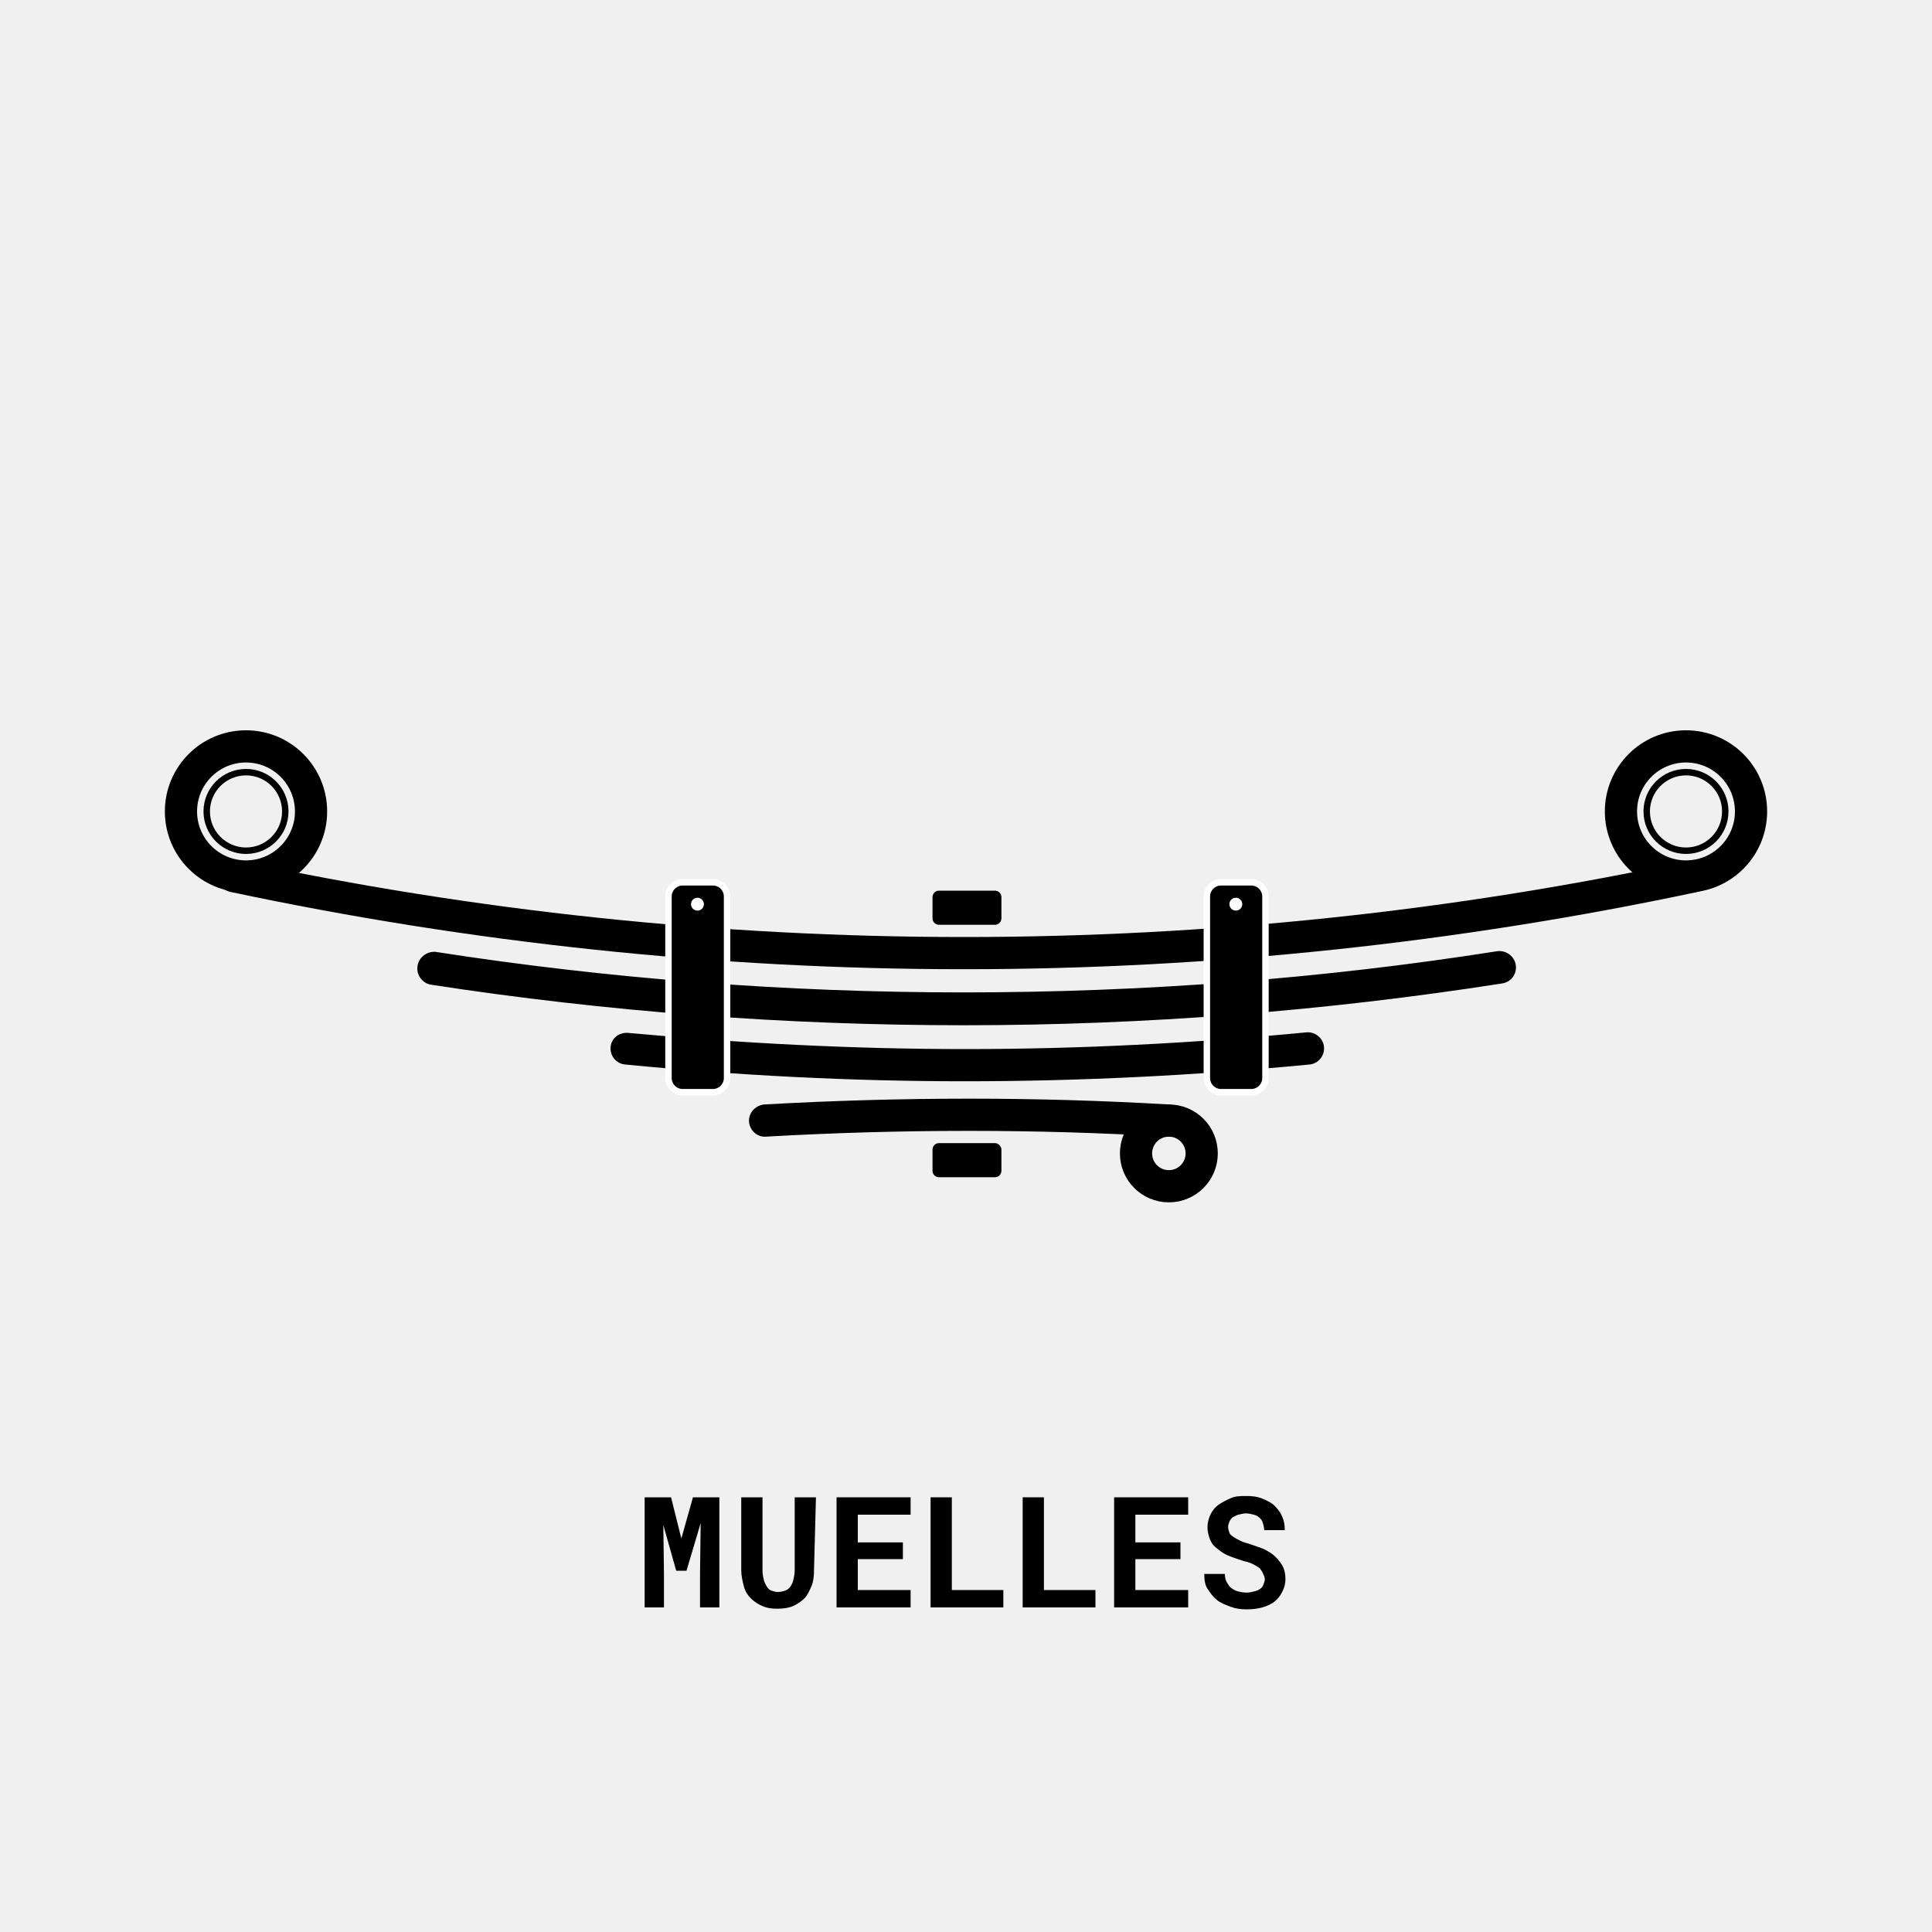
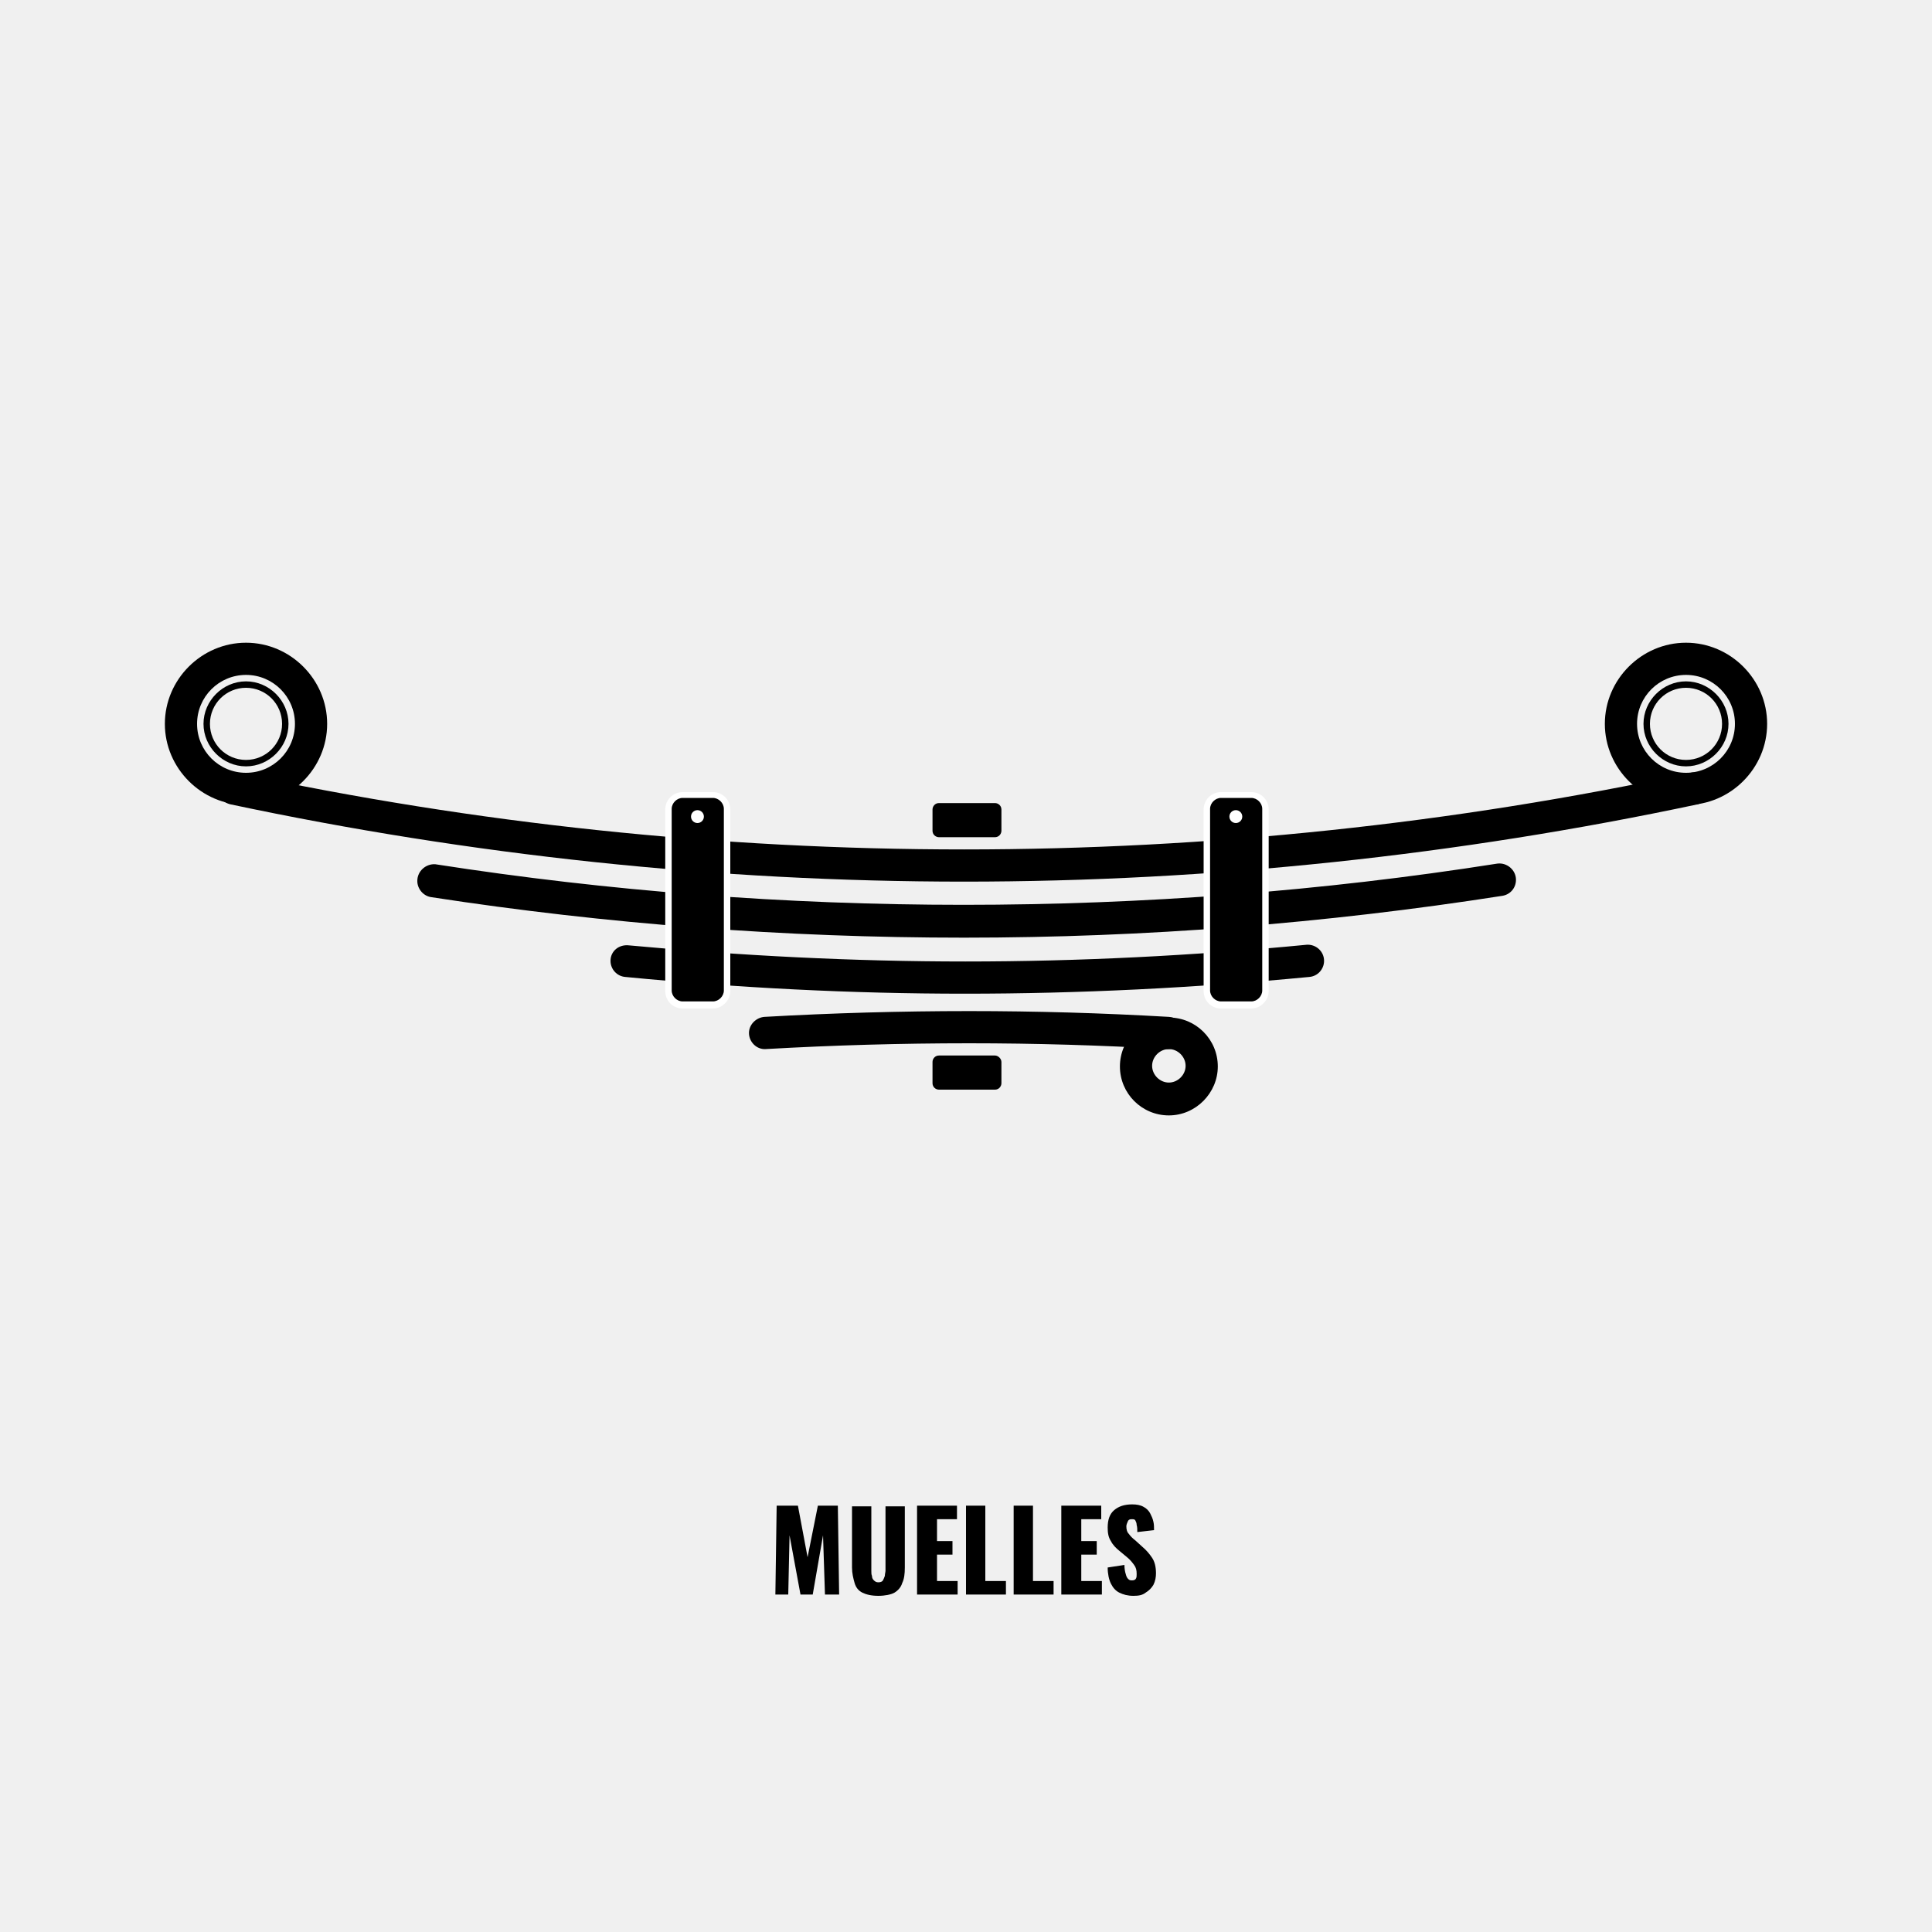
<svg xmlns="http://www.w3.org/2000/svg" version="1.1" id="Capa_1" x="0px" y="0px" viewBox="0 0 300 300" style="enable-background:new 0 0 300 300;" xml:space="preserve">
  <style type="text/css">
- 	.st0{stroke:#FFFFFF;stroke-miterlimit:10;}
- 	.st1{fill:none;stroke:#000000;stroke-width:5;stroke-miterlimit:10;}
- 	.st2{fill:none;stroke:#000000;stroke-miterlimit:10;}
- 	.st3{fill:#FFFFFF;}
- 	.st4{fill:none;stroke:#000000;stroke-width:3;stroke-miterlimit:10;}
- 	.st5{fill:none;stroke:#000000;stroke-width:2;stroke-miterlimit:10;}
+ 	.st0{fill:#FFFFFF;}
</style>
  <g>
-     <path d="M105.8,238.9l1.8-6.4h4.1v17.1h-3v-5.1l0.1-8l-2.2,7.4H105l-2-7.1l0.1,7.7v5.1h-3v-17.1h4.1L105.8,238.9z" />
-     <path d="M126.4,243.8c0,1-0.1,1.8-0.4,2.5s-0.6,1.4-1.1,1.9c-0.5,0.5-1.1,0.9-1.8,1.2s-1.5,0.4-2.4,0.4c-0.9,0-1.6-0.1-2.3-0.4   s-1.3-0.7-1.8-1.2s-0.9-1.1-1.1-1.9s-0.4-1.6-0.4-2.5l0-11.3h3.3l0,11.3c0,0.6,0.1,1.1,0.2,1.5s0.3,0.8,0.5,1.1   c0.2,0.3,0.4,0.5,0.7,0.6s0.6,0.2,1,0.2c0.4,0,0.8-0.1,1.1-0.2s0.6-0.3,0.8-0.6c0.2-0.3,0.4-0.6,0.5-1.1s0.2-0.9,0.2-1.5l0-11.3   h3.3L126.4,243.8z" />
-     <path d="M133.2,242.1v4.8h8.2v2.7h-11.5v-17.1h11.5v2.7h-8.2v4.3h7v2.6H133.2z" />
-     <path d="M155.8,246.9v2.7h-11.3v-17.1h3.3v14.4H155.8z" />
-     <path d="M170.1,246.9v2.7h-11.3v-17.1h3.3v14.4H170.1z" />
-     <path d="M176.3,242.1v4.8h8.2v2.7H173v-17.1h11.5v2.7h-8.2v4.3h7v2.6H176.3z" />
-     <path d="M196.1,244.3c-0.1-0.3-0.3-0.5-0.5-0.8c-0.3-0.2-0.6-0.4-1-0.6s-0.9-0.4-1.5-0.5c-0.9-0.3-1.8-0.6-2.5-0.9   s-1.3-0.8-1.8-1.2s-0.8-0.9-1-1.5s-0.3-1.1-0.3-1.7c0-0.7,0.2-1.4,0.5-2s0.7-1.1,1.3-1.5s1.2-0.7,1.9-1s1.5-0.3,2.4-0.3   c0.9,0,1.7,0.1,2.4,0.4s1.4,0.6,1.9,1.1c0.5,0.5,0.9,1,1.2,1.7s0.4,1.3,0.4,2.1h-3.2c0-0.4-0.1-0.7-0.2-1.1s-0.3-0.6-0.5-0.8   c-0.2-0.2-0.5-0.4-0.9-0.5s-0.8-0.2-1.2-0.2c-0.4,0-0.8,0.1-1.2,0.2s-0.6,0.3-0.9,0.4c-0.2,0.2-0.4,0.4-0.5,0.7s-0.2,0.5-0.2,0.8   c0,0.3,0.1,0.6,0.2,0.9s0.4,0.5,0.7,0.7c0.3,0.2,0.7,0.4,1.1,0.6s0.9,0.3,1.5,0.5c0.6,0.2,1.1,0.4,1.7,0.6s1,0.5,1.5,0.8   c0.7,0.5,1.2,1.1,1.6,1.7s0.6,1.4,0.6,2.3c0,0.8-0.2,1.4-0.5,2s-0.7,1.1-1.2,1.5c-0.5,0.4-1.2,0.7-1.9,0.9s-1.5,0.3-2.4,0.3   c-0.9,0-1.7-0.1-2.5-0.4s-1.6-0.6-2.2-1.1c-0.6-0.5-1-1.1-1.4-1.7s-0.5-1.4-0.5-2.3h3.2c0,0.5,0.1,1,0.3,1.3s0.4,0.7,0.7,0.9   c0.3,0.2,0.6,0.4,1,0.5s0.9,0.2,1.4,0.2c0.4,0,0.8-0.1,1.2-0.2s0.6-0.2,0.9-0.4s0.4-0.4,0.5-0.7s0.2-0.5,0.2-0.8   S196.2,244.5,196.1,244.3z" />
+     <g>
+       <g>
+         <path d="M149.7,136.9c-38.4,0-76.7-4.1-113.9-12c-1.4-0.3-2.2-1.6-1.9-3l0,0c0.3-1.3,1.6-2.2,3-1.9     c36.9,7.9,74.8,11.9,112.8,11.9s76-4,112.8-11.9c1.3-0.3,2.7,0.6,3,1.9l0,0c0.3,1.4-0.6,2.7-1.9,3     C226.4,132.8,188.1,136.9,149.7,136.9z" />
+       </g>
+     </g>
+     <g>
+       <path d="M64.8,136.8L64.8,136.8c0,1.2,0.9,2.3,2.1,2.5c27.3,4.2,55,6.3,82.8,6.3c28.1,0,56.1-2.2,83.6-6.5    c1.2-0.2,2.1-1.2,2.1-2.5l0,0c0-1.5-1.4-2.7-2.9-2.5c-27.3,4.3-55.1,6.4-82.9,6.4c-27.5,0-55-2.1-82-6.3    C66.2,134.1,64.8,135.2,64.8,136.8z" />
+     </g>
+     <g>
+       <path d="M94.8,149.2L94.8,149.2c0,1.3,1,2.4,2.3,2.5c17.5,1.7,35.1,2.6,52.7,2.6c17.9,0,35.8-0.9,53.5-2.6    c1.3-0.1,2.3-1.2,2.3-2.5l0,0c0-1.5-1.3-2.6-2.7-2.5c-17.6,1.7-35.3,2.6-53,2.6c-17.4,0-34.9-0.9-52.2-2.5    C96.1,146.6,94.8,147.7,94.8,149.2z" />
+     </g>
+     <g>
+       <path d="M183.9,160.4L183.9,160.4c0-1.3-1-2.4-2.4-2.5c-10.3-0.6-20.6-0.9-31-0.9c-10.6,0-21.2,0.3-31.8,0.9    c-1.3,0.1-2.4,1.2-2.4,2.5l0,0c0,1.4,1.2,2.6,2.6,2.5c10.5-0.6,21-0.9,31.6-0.9c10.2,0,20.5,0.3,30.7,0.9    C182.7,163,183.9,161.8,183.9,160.4z" />
+     </g>
+     <g>
+       <g>
+         <path d="M110.7,156H106c-1.2,0-2.2-1-2.2-2.2v-28.2c0-1.2,1-2.2,2.2-2.2h4.7c1.2,0,2.2,1,2.2,2.2v28.2     C112.9,155,111.9,156,110.7,156z" />
+         <path class="st0" d="M110.7,156.6H106c-1.5,0-2.7-1.2-2.7-2.7v-28.2c0-1.5,1.2-2.7,2.7-2.7h4.7c1.5,0,2.7,1.2,2.7,2.7v28.2     C113.4,155.3,112.2,156.6,110.7,156.6z M106,123.9c-0.9,0-1.7,0.8-1.7,1.7v28.2c0,0.9,0.8,1.7,1.7,1.7h4.7c0.9,0,1.7-0.8,1.7-1.7     v-28.2c0-0.9-0.8-1.7-1.7-1.7H106z" />
+       </g>
+       <g>
+         <path d="M194.3,156h-4.7c-1.2,0-2.2-1-2.2-2.2v-28.2c0-1.2,1-2.2,2.2-2.2h4.7c1.2,0,2.2,1,2.2,2.2v28.2     C196.5,155,195.5,156,194.3,156z" />
+         <path class="st0" d="M194.3,156.6h-4.7c-1.5,0-2.7-1.2-2.7-2.7v-28.2c0-1.5,1.2-2.7,2.7-2.7h4.7c1.5,0,2.7,1.2,2.7,2.7v28.2     C197,155.3,195.8,156.6,194.3,156.6z M189.6,123.9c-0.9,0-1.7,0.8-1.7,1.7v28.2c0,0.9,0.8,1.7,1.7,1.7h4.7c0.9,0,1.7-0.8,1.7-1.7     v-28.2c0-0.9-0.8-1.7-1.7-1.7H189.6z" />
+       </g>
+     </g>
+     <g>
+       <path d="M38.2,125c-6.9,0-12.6-5.7-12.6-12.6s5.7-12.6,12.6-12.6c6.9,0,12.6,5.7,12.6,12.6S45.1,125,38.2,125z M38.2,104.8    c-4.2,0-7.6,3.4-7.6,7.6s3.4,7.6,7.6,7.6c4.2,0,7.6-3.4,7.6-7.6S42.4,104.8,38.2,104.8z" />
+     </g>
+     <g>
+       <path d="M261.8,125c-6.9,0-12.6-5.7-12.6-12.6s5.7-12.6,12.6-12.6c6.9,0,12.6,5.7,12.6,12.6S268.7,125,261.8,125z M261.8,104.8    c-4.2,0-7.6,3.4-7.6,7.6s3.4,7.6,7.6,7.6c4.2,0,7.6-3.4,7.6-7.6S266,104.8,261.8,104.8z" />
+     </g>
+     <g>
+       <path d="M38.2,119c-3.6,0-6.6-3-6.6-6.6s3-6.6,6.6-6.6s6.6,3,6.6,6.6S41.8,119,38.2,119z M38.2,106.8c-3.1,0-5.6,2.5-5.6,5.6    s2.5,5.6,5.6,5.6c3.1,0,5.6-2.5,5.6-5.6S41.3,106.8,38.2,106.8z" />
+     </g>
+     <g>
+       <path d="M261.8,119c-3.6,0-6.6-3-6.6-6.6s3-6.6,6.6-6.6c3.6,0,6.6,3,6.6,6.6S265.4,119,261.8,119z M261.8,106.8    c-3.1,0-5.6,2.5-5.6,5.6s2.5,5.6,5.6,5.6s5.6-2.5,5.6-5.6S264.9,106.8,261.8,106.8z" />
+     </g>
+     <g>
+       <path d="M181.5,173.2c-4.2,0-7.6-3.4-7.6-7.6c0-4.2,3.4-7.6,7.6-7.6s7.6,3.4,7.6,7.6C189.1,169.7,185.7,173.2,181.5,173.2z     M181.5,162.9c-1.4,0-2.6,1.2-2.6,2.6s1.2,2.6,2.6,2.6s2.6-1.2,2.6-2.6S182.9,162.9,181.5,162.9z" />
+     </g>
+     <g>
+       <path d="M154.5,124.7h-8.7c-0.6,0-1,0.5-1,1v3.3c0,0.6,0.5,1,1,1h8.7c0.6,0,1-0.5,1-1v-3.3C155.5,125.1,155,124.7,154.5,124.7z" />
+     </g>
+     <g>
+       <path d="M154.5,163.9h-8.7c-0.6,0-1,0.5-1,1v3.3c0,0.6,0.5,1,1,1h8.7c0.6,0,1-0.5,1-1v-3.3C155.5,164.4,155,163.9,154.5,163.9z" />
+     </g>
+     <g>
+       <circle class="st0" cx="108.3" cy="126.8" r="1" />
+     </g>
+     <g>
+       <circle class="st0" cx="191.9" cy="126.8" r="1" />
+     </g>
  </g>
  <g>
-     <g>
-       <path d="M149.7,150.5c-38.4,0-76.7-4.1-113.9-12c-1.4-0.3-2.2-1.6-1.9-3l0,0c0.3-1.3,1.6-2.2,3-1.9c36.9,7.9,74.8,11.9,112.8,11.9    c38,0,76-4,112.8-11.9c1.3-0.3,2.7,0.6,3,1.9l0,0c0.3,1.4-0.6,2.7-1.9,3C226.4,146.4,188.1,150.5,149.7,150.5z" />
-     </g>
-     <path d="M64.8,150.4L64.8,150.4c0,1.2,0.9,2.3,2.1,2.5c27.3,4.2,55,6.3,82.8,6.3c28.1,0,56.1-2.2,83.6-6.5c1.2-0.2,2.1-1.2,2.1-2.5   l0,0c0-1.5-1.4-2.7-2.9-2.5c-27.3,4.3-55.1,6.4-82.9,6.4c-27.5,0-55-2.1-82-6.3C66.2,147.7,64.8,148.8,64.8,150.4z" />
-     <path d="M94.8,162.8L94.8,162.8c0,1.3,1,2.4,2.3,2.5c17.5,1.7,35.1,2.6,52.7,2.6c17.9,0,35.8-0.9,53.5-2.6c1.3-0.1,2.3-1.2,2.3-2.5   v0c0-1.5-1.3-2.6-2.7-2.5c-17.6,1.7-35.3,2.6-53,2.6c-17.4,0-34.9-0.9-52.2-2.5C96.1,160.2,94.8,161.3,94.8,162.8z" />
-     <path d="M183.9,174L183.9,174c0-1.3-1-2.4-2.4-2.5c-10.3-0.6-20.6-0.9-31-0.9c-10.6,0-21.2,0.3-31.8,0.9c-1.3,0.1-2.4,1.2-2.4,2.5   v0c0,1.4,1.2,2.6,2.6,2.5c10.5-0.6,21-0.9,31.6-0.9c10.2,0,20.5,0.3,30.7,0.9C182.7,176.6,183.9,175.4,183.9,174z" />
-     <g>
-       <path class="st0" d="M110.7,169.6H106c-1.2,0-2.2-1-2.2-2.2v-28.2c0-1.2,1-2.2,2.2-2.2h4.7c1.2,0,2.2,1,2.2,2.2v28.2    C112.9,168.6,111.9,169.6,110.7,169.6z" />
-       <path class="st0" d="M194.3,169.6h-4.7c-1.2,0-2.2-1-2.2-2.2v-28.2c0-1.2,1-2.2,2.2-2.2h4.7c1.2,0,2.2,1,2.2,2.2v28.2    C196.5,168.6,195.5,169.6,194.3,169.6z" />
-     </g>
-     <circle class="st1" cx="38.2" cy="126" r="10.1" />
-     <circle class="st1" cx="261.8" cy="126" r="10.1" />
-     <circle class="st2" cx="38.2" cy="126" r="6.1" />
-     <circle class="st2" cx="261.8" cy="126" r="6.1" />
-     <circle class="st1" cx="181.5" cy="179.1" r="5.1" />
-     <path d="M154.5,138.3h-8.7c-0.6,0-1,0.5-1,1v3.3c0,0.6,0.5,1,1,1h8.7c0.6,0,1-0.5,1-1v-3.3C155.5,138.7,155,138.3,154.5,138.3z" />
-     <path d="M154.5,177.5h-8.7c-0.6,0-1,0.5-1,1v3.3c0,0.6,0.5,1,1,1h8.7c0.6,0,1-0.5,1-1v-3.3C155.5,178,155,177.5,154.5,177.5z" />
-     <circle class="st3" cx="108.3" cy="140.4" r="1" />
-     <circle class="st3" cx="191.9" cy="140.4" r="1" />
+     <path d="M120.4,247.6l0.2-13.8h3.3l1.5,8l1.6-8h3.1l0.2,13.8h-2.2l-0.3-9.2l-1.6,9.2h-1.9l-1.7-9.2l-0.2,9.2H120.4z" />
+     <path d="M136.4,247.8c-1.1,0-1.9-0.2-2.5-0.5s-1-0.8-1.2-1.5c-0.2-0.7-0.4-1.5-0.4-2.4v-9.5h3v10c0,0.3,0,0.6,0.1,0.8   c0,0.3,0.1,0.5,0.3,0.7c0.2,0.2,0.4,0.3,0.7,0.3c0.3,0,0.6-0.1,0.7-0.3s0.2-0.4,0.3-0.7c0-0.3,0.1-0.6,0.1-0.8v-10h3v9.5   c0,1-0.1,1.8-0.4,2.4c-0.2,0.7-0.7,1.2-1.2,1.5S137.4,247.8,136.4,247.8z" />
+     <path d="M142.4,247.6v-13.8h6.2v2.1h-3.1v3.4h2.4v2.1h-2.4v4.1h3.2v2.1H142.4z" />
+     <path d="M150,247.6v-13.8h3v11.7h3.2v2.1H150z" />
+     <path d="M157.4,247.6v-13.8h3v11.7h3.2v2.1H157.4z" />
+     <path d="M164.8,247.6v-13.8h6.2v2.1h-3.1v3.4h2.4v2.1h-2.4v4.1h3.2v2.1H164.8z" />
+     <path d="M176,247.8c-0.9,0-1.6-0.2-2.2-0.5c-0.6-0.3-1-0.8-1.3-1.4c-0.3-0.6-0.5-1.5-0.5-2.5l2.6-0.4c0,0.6,0.1,1.1,0.2,1.4   c0.1,0.4,0.2,0.6,0.4,0.8c0.2,0.2,0.4,0.2,0.6,0.2c0.3,0,0.5-0.1,0.6-0.3c0.1-0.2,0.1-0.4,0.1-0.7c0-0.6-0.1-1-0.4-1.4   c-0.3-0.4-0.6-0.8-1.1-1.2l-1.2-1c-0.5-0.4-1-0.9-1.3-1.5c-0.4-0.6-0.5-1.3-0.5-2.1c0-1.2,0.3-2.1,1-2.7c0.7-0.6,1.6-0.9,2.8-0.9   c0.7,0,1.3,0.1,1.8,0.4c0.4,0.2,0.8,0.6,1,1s0.4,0.8,0.5,1.3c0.1,0.4,0.1,0.9,0.1,1.3l-2.6,0.3c0-0.4,0-0.8-0.1-1.1   c0-0.3-0.1-0.5-0.2-0.7c-0.1-0.2-0.3-0.2-0.6-0.2c-0.3,0-0.5,0.1-0.6,0.4c-0.1,0.2-0.2,0.5-0.2,0.7c0,0.5,0.1,0.9,0.4,1.2   c0.2,0.3,0.6,0.7,1,1l1.1,1c0.6,0.5,1.1,1.1,1.5,1.7c0.4,0.6,0.6,1.4,0.6,2.4c0,0.6-0.1,1.2-0.4,1.8c-0.3,0.5-0.7,0.9-1.2,1.2   C177.4,247.7,176.8,247.8,176,247.8z" />
  </g>
</svg>
